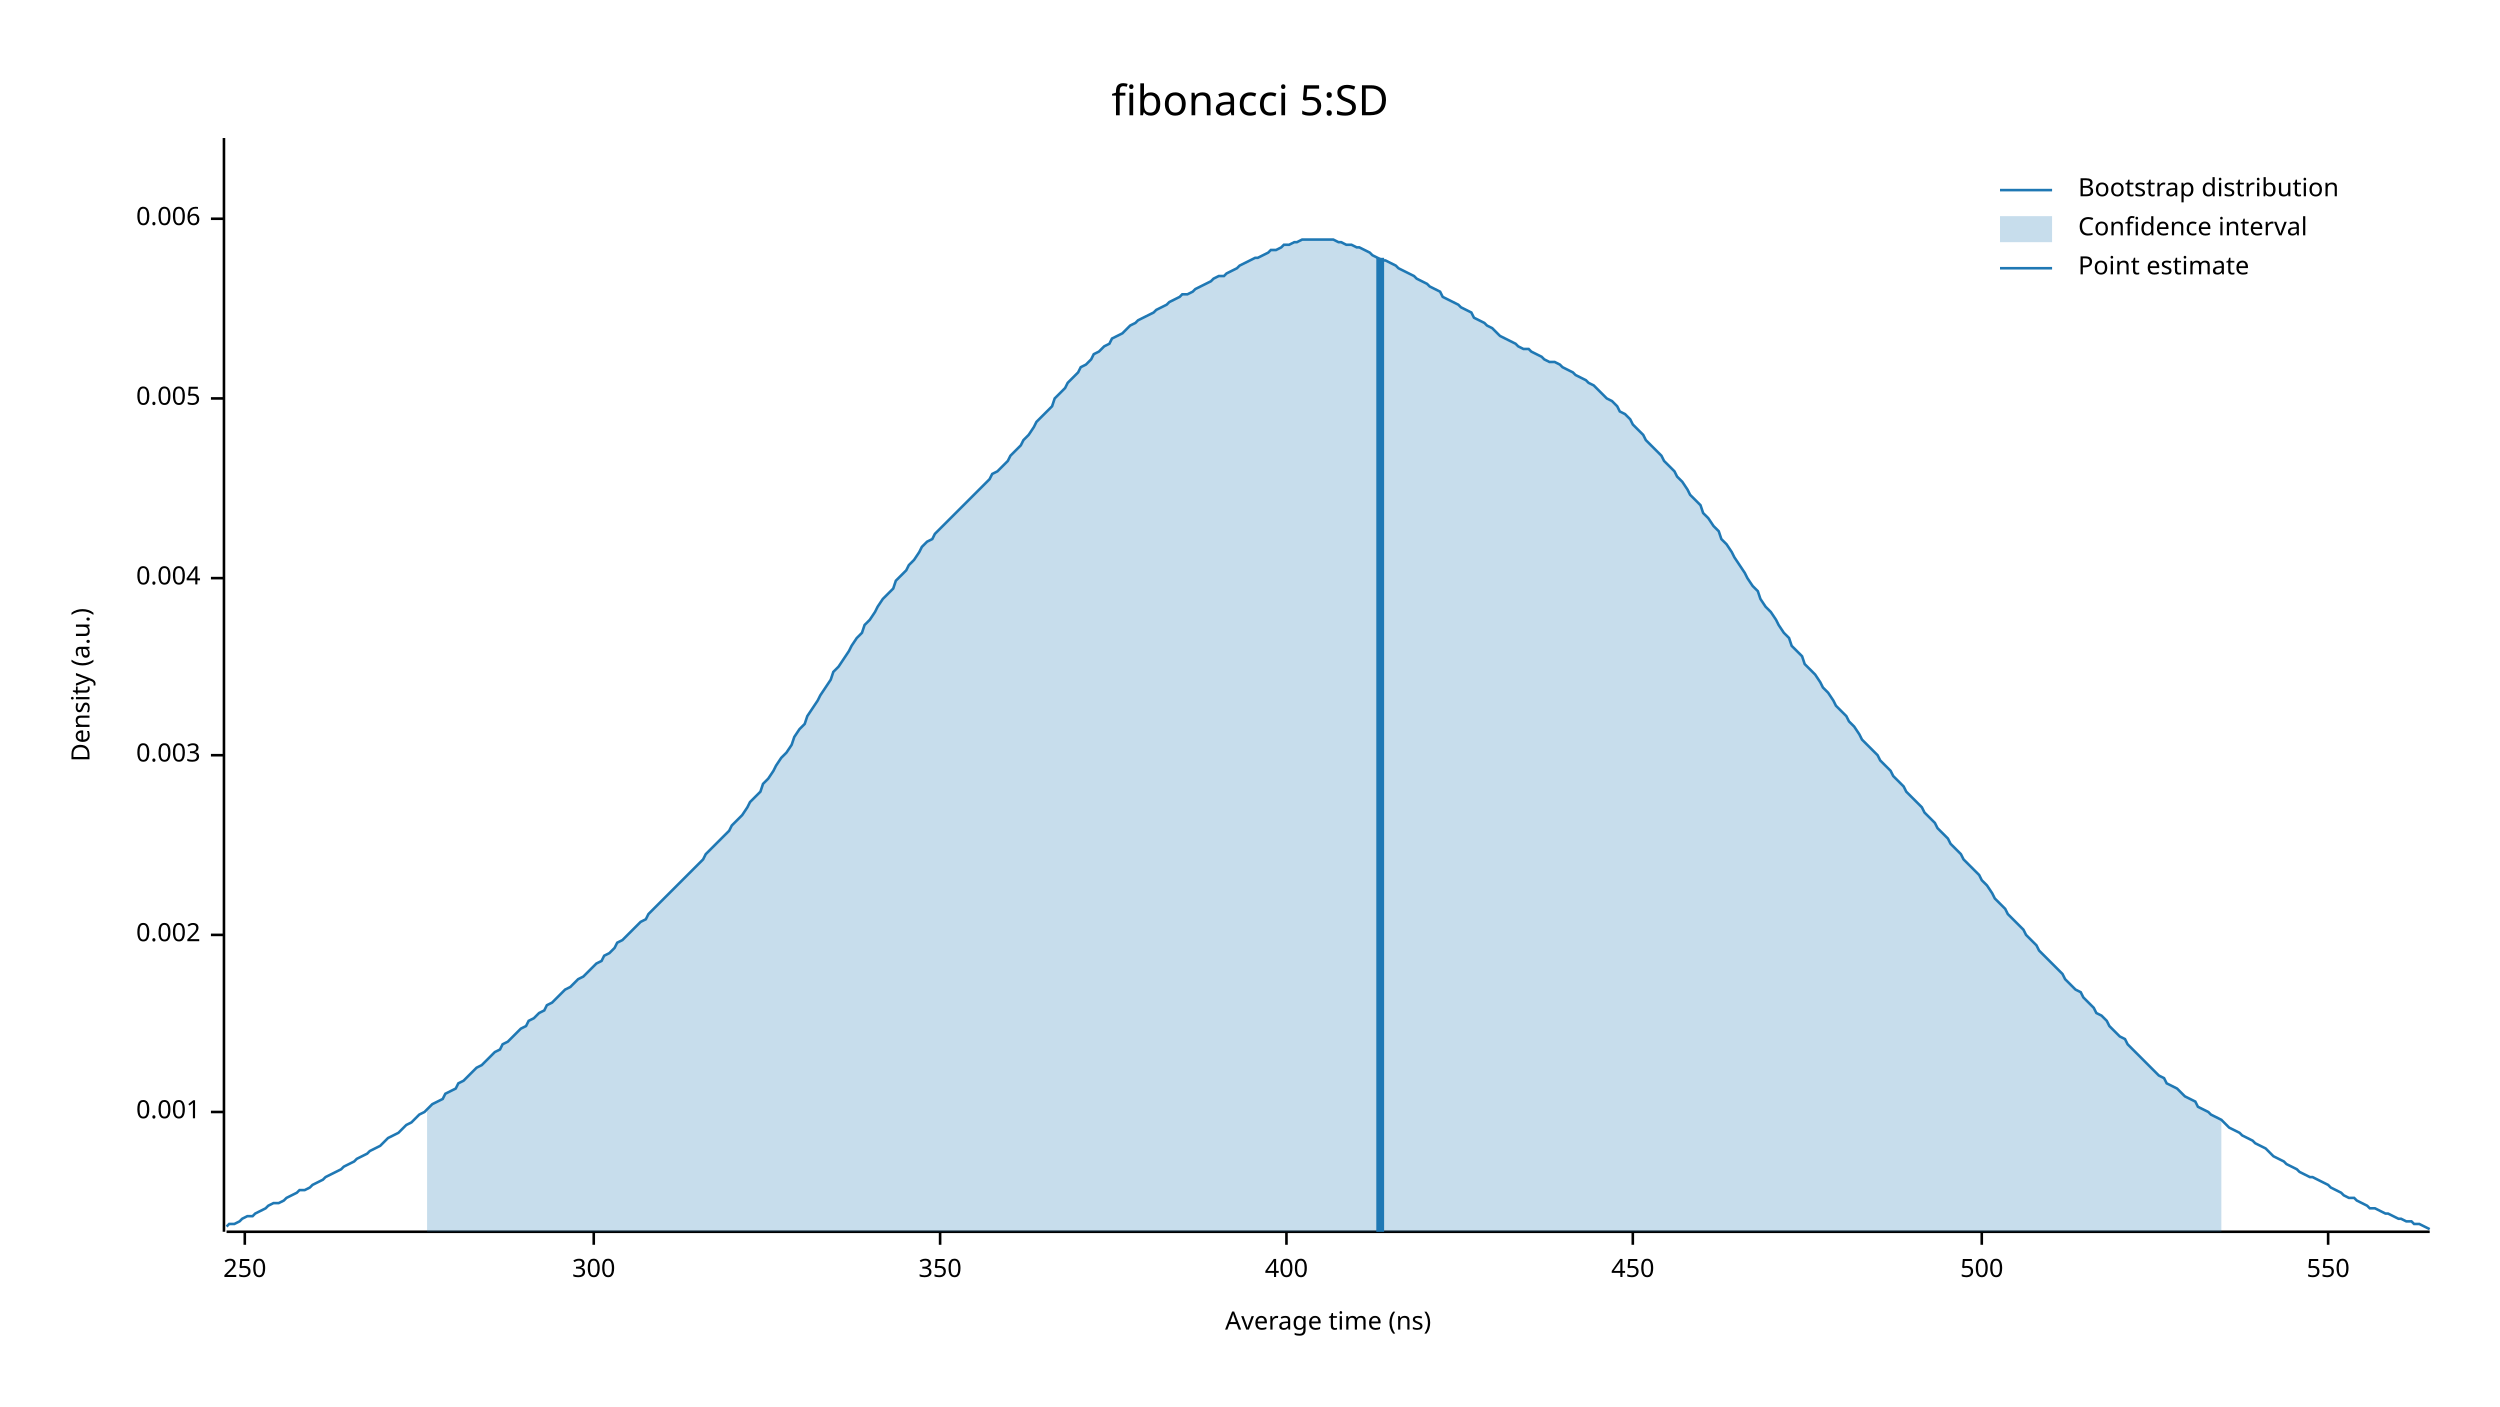
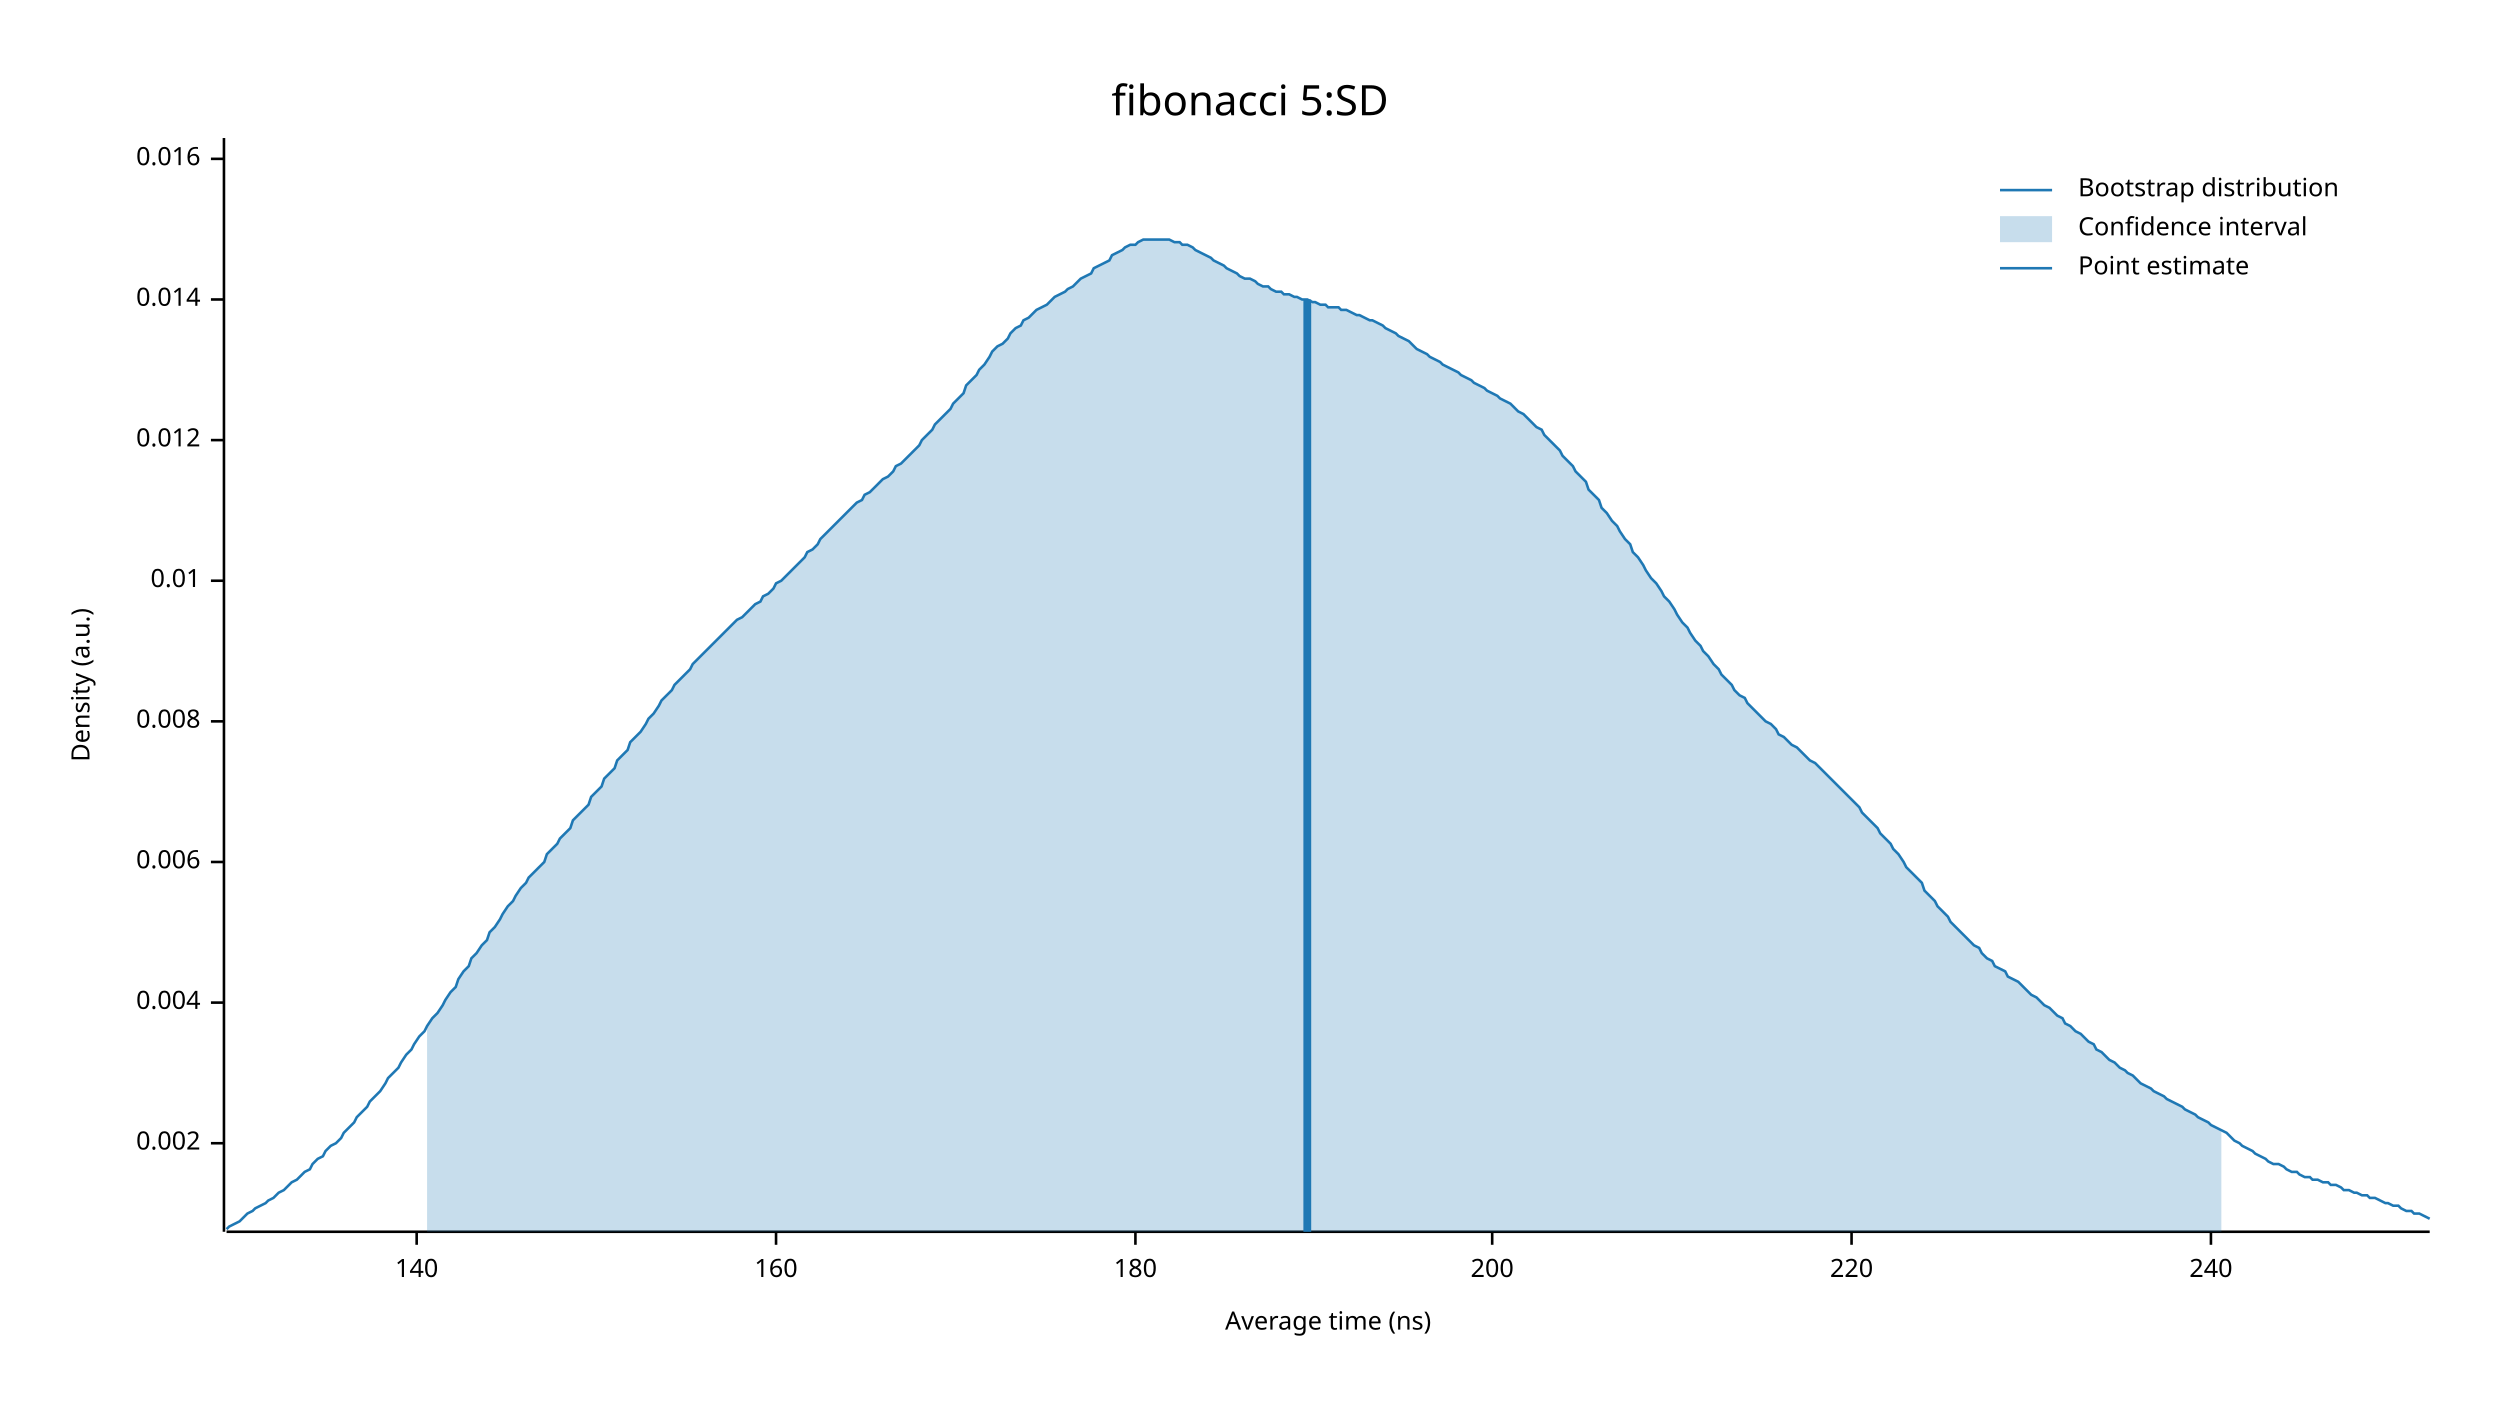
<svg xmlns="http://www.w3.org/2000/svg" width="960" height="540">
  <text x="480" y="32" dy="0.76em" text-anchor="middle" font-family="sans-serif" font-size="16.129" opacity="1" fill="#000000">
fibonacci 5:SD
</text>
  <text x="27" y="263" dy="0.76em" text-anchor="middle" font-family="sans-serif" font-size="9.677" opacity="1" fill="#000000" transform="rotate(270, 27, 263)">
Density (a.u.)
</text>
  <text x="510" y="513" dy="-0.5ex" text-anchor="middle" font-family="sans-serif" font-size="9.677" opacity="1" fill="#000000">
Average time (ns)
</text>
  <polyline fill="none" opacity="1" stroke="#000000" stroke-width="1" points="86,53 86,473 " />
-   <text x="77" y="427" dy="0.5ex" text-anchor="end" font-family="sans-serif" font-size="9.677" opacity="1" fill="#000000">
- 0.001
- </text>
-   <polyline fill="none" opacity="1" stroke="#000000" stroke-width="1" points="81,427 86,427 " />
-   <text x="77" y="359" dy="0.5ex" text-anchor="end" font-family="sans-serif" font-size="9.677" opacity="1" fill="#000000">
+   <text x="77" y="439" dy="0.5ex" text-anchor="end" font-family="sans-serif" font-size="9.677" opacity="1" fill="#000000">
0.002
</text>
-   <polyline fill="none" opacity="1" stroke="#000000" stroke-width="1" points="81,359 86,359 " />
-   <text x="77" y="290" dy="0.5ex" text-anchor="end" font-family="sans-serif" font-size="9.677" opacity="1" fill="#000000">
- 0.003
- </text>
-   <polyline fill="none" opacity="1" stroke="#000000" stroke-width="1" points="81,290 86,290 " />
-   <text x="77" y="222" dy="0.5ex" text-anchor="end" font-family="sans-serif" font-size="9.677" opacity="1" fill="#000000">
+   <polyline fill="none" opacity="1" stroke="#000000" stroke-width="1" points="81,439 86,439 " />
+   <text x="77" y="385" dy="0.5ex" text-anchor="end" font-family="sans-serif" font-size="9.677" opacity="1" fill="#000000">
0.004
</text>
-   <polyline fill="none" opacity="1" stroke="#000000" stroke-width="1" points="81,222 86,222 " />
-   <text x="77" y="153" dy="0.5ex" text-anchor="end" font-family="sans-serif" font-size="9.677" opacity="1" fill="#000000">
- 0.005
- </text>
-   <polyline fill="none" opacity="1" stroke="#000000" stroke-width="1" points="81,153 86,153 " />
-   <text x="77" y="84" dy="0.5ex" text-anchor="end" font-family="sans-serif" font-size="9.677" opacity="1" fill="#000000">
+   <polyline fill="none" opacity="1" stroke="#000000" stroke-width="1" points="81,385 86,385 " />
+   <text x="77" y="331" dy="0.5ex" text-anchor="end" font-family="sans-serif" font-size="9.677" opacity="1" fill="#000000">
0.006
</text>
-   <polyline fill="none" opacity="1" stroke="#000000" stroke-width="1" points="81,84 86,84 " />
+   <polyline fill="none" opacity="1" stroke="#000000" stroke-width="1" points="81,331 86,331 " />
+   <text x="77" y="277" dy="0.5ex" text-anchor="end" font-family="sans-serif" font-size="9.677" opacity="1" fill="#000000">
+ 0.008
+ </text>
+   <polyline fill="none" opacity="1" stroke="#000000" stroke-width="1" points="81,277 86,277 " />
+   <text x="77" y="223" dy="0.5ex" text-anchor="end" font-family="sans-serif" font-size="9.677" opacity="1" fill="#000000">
+ 0.01
+ </text>
+   <polyline fill="none" opacity="1" stroke="#000000" stroke-width="1" points="81,223 86,223 " />
+   <text x="77" y="169" dy="0.5ex" text-anchor="end" font-family="sans-serif" font-size="9.677" opacity="1" fill="#000000">
+ 0.012
+ </text>
+   <polyline fill="none" opacity="1" stroke="#000000" stroke-width="1" points="81,169 86,169 " />
+   <text x="77" y="115" dy="0.5ex" text-anchor="end" font-family="sans-serif" font-size="9.677" opacity="1" fill="#000000">
+ 0.014
+ </text>
+   <polyline fill="none" opacity="1" stroke="#000000" stroke-width="1" points="81,115 86,115 " />
+   <text x="77" y="61" dy="0.5ex" text-anchor="end" font-family="sans-serif" font-size="9.677" opacity="1" fill="#000000">
+ 0.016
+ </text>
+   <polyline fill="none" opacity="1" stroke="#000000" stroke-width="1" points="81,61 86,61 " />
  <polyline fill="none" opacity="1" stroke="#000000" stroke-width="1" points="87,473 933,473 " />
-   <text x="94" y="483" dy="0.76em" text-anchor="middle" font-family="sans-serif" font-size="9.677" opacity="1" fill="#000000">
- 250
+   <text x="160" y="483" dy="0.76em" text-anchor="middle" font-family="sans-serif" font-size="9.677" opacity="1" fill="#000000">
+ 140
</text>
-   <polyline fill="none" opacity="1" stroke="#000000" stroke-width="1" points="94,473 94,478 " />
-   <text x="228" y="483" dy="0.76em" text-anchor="middle" font-family="sans-serif" font-size="9.677" opacity="1" fill="#000000">
- 300
+   <polyline fill="none" opacity="1" stroke="#000000" stroke-width="1" points="160,473 160,478 " />
+   <text x="298" y="483" dy="0.76em" text-anchor="middle" font-family="sans-serif" font-size="9.677" opacity="1" fill="#000000">
+ 160
</text>
-   <polyline fill="none" opacity="1" stroke="#000000" stroke-width="1" points="228,473 228,478 " />
-   <text x="361" y="483" dy="0.76em" text-anchor="middle" font-family="sans-serif" font-size="9.677" opacity="1" fill="#000000">
- 350
+   <polyline fill="none" opacity="1" stroke="#000000" stroke-width="1" points="298,473 298,478 " />
+   <text x="436" y="483" dy="0.76em" text-anchor="middle" font-family="sans-serif" font-size="9.677" opacity="1" fill="#000000">
+ 180
</text>
-   <polyline fill="none" opacity="1" stroke="#000000" stroke-width="1" points="361,473 361,478 " />
-   <text x="494" y="483" dy="0.76em" text-anchor="middle" font-family="sans-serif" font-size="9.677" opacity="1" fill="#000000">
- 400
+   <polyline fill="none" opacity="1" stroke="#000000" stroke-width="1" points="436,473 436,478 " />
+   <text x="573" y="483" dy="0.76em" text-anchor="middle" font-family="sans-serif" font-size="9.677" opacity="1" fill="#000000">
+ 200
</text>
-   <polyline fill="none" opacity="1" stroke="#000000" stroke-width="1" points="494,473 494,478 " />
-   <text x="627" y="483" dy="0.76em" text-anchor="middle" font-family="sans-serif" font-size="9.677" opacity="1" fill="#000000">
- 450
+   <polyline fill="none" opacity="1" stroke="#000000" stroke-width="1" points="573,473 573,478 " />
+   <text x="711" y="483" dy="0.76em" text-anchor="middle" font-family="sans-serif" font-size="9.677" opacity="1" fill="#000000">
+ 220
</text>
-   <polyline fill="none" opacity="1" stroke="#000000" stroke-width="1" points="627,473 627,478 " />
-   <text x="761" y="483" dy="0.76em" text-anchor="middle" font-family="sans-serif" font-size="9.677" opacity="1" fill="#000000">
- 500
+   <polyline fill="none" opacity="1" stroke="#000000" stroke-width="1" points="711,473 711,478 " />
+   <text x="849" y="483" dy="0.76em" text-anchor="middle" font-family="sans-serif" font-size="9.677" opacity="1" fill="#000000">
+ 240
</text>
-   <polyline fill="none" opacity="1" stroke="#000000" stroke-width="1" points="761,473 761,478 " />
-   <text x="894" y="483" dy="0.76em" text-anchor="middle" font-family="sans-serif" font-size="9.677" opacity="1" fill="#000000">
- 550
- </text>
-   <polyline fill="none" opacity="1" stroke="#000000" stroke-width="1" points="894,473 894,478 " />
-   <polyline fill="none" opacity="1" stroke="#1F78B4" stroke-width="1" points="87,471 88,470 90,470 92,469 93,468 95,467 97,467 98,466 100,465 102,464 103,463 105,462 107,462 109,461 110,460 112,459 114,458 115,457 117,457 119,456 120,455 122,454 124,453 125,452 127,451 129,450 131,449 132,448 134,447 136,446 137,445 139,444 141,443 142,442 144,441 146,440 148,438 149,437 151,436 153,435 154,434 156,432 158,431 159,430 161,428 163,427 164,426 166,424 168,423 170,422 171,420 173,419 175,418 176,416 178,415 180,413 181,412 183,410 185,409 187,407 188,406 190,404 192,403 193,401 195,400 197,398 198,397 200,395 202,394 203,392 205,391 207,389 209,388 210,386 212,385 214,383 215,382 217,380 219,379 220,378 222,376 224,375 226,373 227,372 229,370 231,369 232,367 234,366 236,364 237,362 239,361 241,359 242,358 244,356 246,354 248,353 249,351 251,349 253,347 254,346 256,344 258,342 259,341 261,339 263,337 265,335 266,334 268,332 270,330 271,328 273,326 275,324 276,323 278,321 280,319 281,317 283,315 285,313 287,310 288,308 290,306 292,304 293,301 295,299 297,296 298,294 300,291 302,289 304,286 305,283 307,280 309,278 310,275 312,272 314,269 315,267 317,264 319,261 320,258 322,256 324,253 326,250 327,248 329,245 331,243 332,240 334,238 336,235 337,233 339,230 341,228 343,226 344,223 346,221 348,219 349,217 351,215 353,212 354,210 356,208 358,207 359,205 361,203 363,201 365,199 366,198 368,196 370,194 371,193 373,191 375,189 376,188 378,186 380,184 381,182 383,181 385,179 387,177 388,175 390,173 392,171 393,169 395,167 397,164 398,162 400,160 402,158 404,156 405,153 407,151 409,149 410,147 412,145 414,143 415,141 417,140 419,138 420,136 422,135 424,133 426,132 427,130 429,129 431,128 432,127 434,125 436,124 437,123 439,122 441,121 443,120 444,119 446,118 448,117 449,116 451,115 453,114 454,113 456,113 458,112 459,111 461,110 463,109 465,108 466,107 468,106 470,106 471,105 473,104 475,103 476,102 478,101 480,100 482,99 483,99 485,98 487,97 488,96 490,96 492,95 493,94 495,94 497,93 498,93 500,92 502,92 504,92 505,92 507,92 509,92 510,92 512,92 514,93 515,93 517,94 519,94 521,95 522,95 524,96 526,97 527,98 529,99 531,100 532,100 534,101 536,102 537,103 539,104 541,105 543,106 544,107 546,108 548,109 549,110 551,111 553,112 554,114 556,115 558,116 560,117 561,118 563,119 565,120 566,122 568,123 570,124 571,125 573,126 575,128 576,129 578,130 580,131 582,132 583,133 585,134 587,134 588,135 590,136 592,137 593,138 595,139 597,139 599,140 600,141 602,142 604,143 605,144 607,145 609,146 610,147 612,148 614,150 615,151 617,153 619,154 621,156 622,158 624,159 626,161 627,163 629,165 631,167 632,169 634,171 636,173 638,175 639,177 641,179 643,181 644,183 646,185 648,188 649,190 651,192 653,194 654,197 656,199 658,202 660,204 661,207 663,209 665,212 666,214 668,217 670,220 671,222 673,225 675,227 676,230 678,233 680,235 682,238 683,240 685,243 687,245 688,248 690,250 692,252 693,255 695,257 697,259 699,262 700,264 702,266 704,269 705,271 707,273 709,275 710,277 712,279 714,282 715,284 717,286 719,288 721,290 722,292 724,294 726,296 727,298 729,300 731,302 732,304 734,306 736,308 738,310 739,312 741,314 743,316 744,318 746,320 748,322 749,324 751,326 753,328 754,330 756,332 758,334 760,336 761,338 763,340 765,343 766,345 768,347 770,349 771,351 773,353 775,355 777,357 778,359 780,361 782,363 783,365 785,367 787,369 788,370 790,372 792,374 793,376 795,378 797,380 799,381 800,383 802,385 804,387 805,389 807,390 809,392 810,394 812,396 814,398 816,399 817,401 819,403 821,405 822,406 824,408 826,410 827,411 829,413 831,414 832,416 834,417 836,418 838,420 839,421 841,422 843,423 844,425 846,426 848,427 849,428 851,429 853,430 855,432 856,433 858,434 860,435 861,436 863,437 865,438 866,439 868,440 870,441 871,442 873,444 875,445 877,446 878,447 880,448 882,449 883,450 885,451 887,452 888,452 890,453 892,454 894,455 895,456 897,457 899,458 900,459 902,460 904,460 905,461 907,462 909,463 910,464 912,464 914,465 916,466 917,466 919,467 921,468 922,468 924,469 926,469 927,470 929,470 931,471 933,472 " />
-   <polygon opacity="0.25" fill="#1F78B4" points="164,426 166,424 168,423 170,422 171,420 173,419 175,418 176,416 178,415 180,413 181,412 183,410 185,409 187,407 188,406 190,404 192,403 193,401 195,400 197,398 198,397 200,395 202,394 203,392 205,391 207,389 209,388 210,386 212,385 214,383 215,382 217,380 219,379 220,378 222,376 224,375 226,373 227,372 229,370 231,369 232,367 234,366 236,364 237,362 239,361 241,359 242,358 244,356 246,354 248,353 249,351 251,349 253,347 254,346 256,344 258,342 259,341 261,339 263,337 265,335 266,334 268,332 270,330 271,328 273,326 275,324 276,323 278,321 280,319 281,317 283,315 285,313 287,310 288,308 290,306 292,304 293,301 295,299 297,296 298,294 300,291 302,289 304,286 305,283 307,280 309,278 310,275 312,272 314,269 315,267 317,264 319,261 320,258 322,256 324,253 326,250 327,248 329,245 331,243 332,240 334,238 336,235 337,233 339,230 341,228 343,226 344,223 346,221 348,219 349,217 351,215 353,212 354,210 356,208 358,207 359,205 361,203 363,201 365,199 366,198 368,196 370,194 371,193 373,191 375,189 376,188 378,186 380,184 381,182 383,181 385,179 387,177 388,175 390,173 392,171 393,169 395,167 397,164 398,162 400,160 402,158 404,156 405,153 407,151 409,149 410,147 412,145 414,143 415,141 417,140 419,138 420,136 422,135 424,133 426,132 427,130 429,129 431,128 432,127 434,125 436,124 437,123 439,122 441,121 443,120 444,119 446,118 448,117 449,116 451,115 453,114 454,113 456,113 458,112 459,111 461,110 463,109 465,108 466,107 468,106 470,106 471,105 473,104 475,103 476,102 478,101 480,100 482,99 483,99 485,98 487,97 488,96 490,96 492,95 493,94 495,94 497,93 498,93 500,92 502,92 504,92 505,92 507,92 509,92 510,92 512,92 514,93 515,93 517,94 519,94 521,95 522,95 524,96 526,97 527,98 529,99 531,100 532,100 534,101 536,102 537,103 539,104 541,105 543,106 544,107 546,108 548,109 549,110 551,111 553,112 554,114 556,115 558,116 560,117 561,118 563,119 565,120 566,122 568,123 570,124 571,125 573,126 575,128 576,129 578,130 580,131 582,132 583,133 585,134 587,134 588,135 590,136 592,137 593,138 595,139 597,139 599,140 600,141 602,142 604,143 605,144 607,145 609,146 610,147 612,148 614,150 615,151 617,153 619,154 621,156 622,158 624,159 626,161 627,163 629,165 631,167 632,169 634,171 636,173 638,175 639,177 641,179 643,181 644,183 646,185 648,188 649,190 651,192 653,194 654,197 656,199 658,202 660,204 661,207 663,209 665,212 666,214 668,217 670,220 671,222 673,225 675,227 676,230 678,233 680,235 682,238 683,240 685,243 687,245 688,248 690,250 692,252 693,255 695,257 697,259 699,262 700,264 702,266 704,269 705,271 707,273 709,275 710,277 712,279 714,282 715,284 717,286 719,288 721,290 722,292 724,294 726,296 727,298 729,300 731,302 732,304 734,306 736,308 738,310 739,312 741,314 743,316 744,318 746,320 748,322 749,324 751,326 753,328 754,330 756,332 758,334 760,336 761,338 763,340 765,343 766,345 768,347 770,349 771,351 773,353 775,355 777,357 778,359 780,361 782,363 783,365 785,367 787,369 788,370 790,372 792,374 793,376 795,378 797,380 799,381 800,383 802,385 804,387 805,389 807,390 809,392 810,394 812,396 814,398 816,399 817,401 819,403 821,405 822,406 824,408 826,410 827,411 829,413 831,414 832,416 834,417 836,418 838,420 839,421 841,422 843,423 844,425 846,426 848,427 849,428 851,429 853,430 853,473 164,473 " />
-   <polyline fill="none" opacity="1" stroke="#1F78B4" stroke-width="3" points="530,473 530,99 " />
+   <polyline fill="none" opacity="1" stroke="#000000" stroke-width="1" points="849,473 849,478 " />
+   <polyline fill="none" opacity="1" stroke="#1F78B4" stroke-width="1" points="87,472 88,471 90,470 92,469 93,468 95,466 97,465 98,464 100,463 102,462 103,461 105,460 107,458 109,457 110,456 112,454 114,453 115,452 117,450 119,449 120,447 122,445 124,444 125,442 127,440 129,439 131,437 132,435 134,433 136,431 137,429 139,427 141,425 142,423 144,421 146,419 148,416 149,414 151,412 153,410 154,408 156,405 158,403 159,401 161,398 163,396 164,394 166,391 168,389 170,386 171,384 173,381 175,379 176,376 178,373 180,371 181,368 183,366 185,363 187,361 188,358 190,356 192,353 193,351 195,348 197,346 198,344 200,341 202,339 203,337 205,335 207,333 209,331 210,328 212,326 214,324 215,322 217,320 219,318 220,315 222,313 224,311 226,309 227,306 229,304 231,302 232,299 234,297 236,295 237,292 239,290 241,288 242,285 244,283 246,281 248,278 249,276 251,274 253,271 254,269 256,267 258,265 259,263 261,261 263,259 265,257 266,255 268,253 270,251 271,250 273,248 275,246 276,245 278,243 280,241 281,240 283,238 285,237 287,235 288,234 290,232 292,231 293,229 295,228 297,226 298,224 300,223 302,221 304,219 305,218 307,216 309,214 310,212 312,211 314,209 315,207 317,205 319,203 320,202 322,200 324,198 326,196 327,195 329,193 331,192 332,190 334,189 336,187 337,186 339,184 341,183 343,181 344,179 346,178 348,176 349,175 351,173 353,171 354,169 356,167 358,165 359,163 361,161 363,159 365,157 366,155 368,153 370,151 371,148 373,146 375,144 376,142 378,140 380,137 381,135 383,133 385,132 387,130 388,128 390,126 392,125 393,123 395,122 397,120 398,119 400,118 402,117 404,115 405,114 407,113 409,112 410,111 412,110 414,108 415,107 417,106 419,105 420,103 422,102 424,101 426,100 427,98 429,97 431,96 432,95 434,94 436,94 437,93 439,92 441,92 443,92 444,92 446,92 448,92 449,92 451,93 453,93 454,94 456,94 458,95 459,96 461,97 463,98 465,99 466,100 468,101 470,102 471,103 473,104 475,105 476,106 478,107 480,107 482,108 483,109 485,110 487,110 488,111 490,112 492,112 493,113 495,113 497,114 498,114 500,115 502,115 504,116 505,116 507,117 509,117 510,118 512,118 514,118 515,119 517,119 519,120 521,121 522,121 524,122 526,123 527,123 529,124 531,125 532,126 534,127 536,128 537,129 539,130 541,131 543,133 544,134 546,135 548,136 549,137 551,138 553,139 554,140 556,141 558,142 560,143 561,144 563,145 565,146 566,147 568,148 570,149 571,150 573,151 575,152 576,153 578,154 580,155 582,157 583,158 585,159 587,161 588,162 590,164 592,165 593,167 595,169 597,171 599,173 600,175 602,177 604,179 605,181 607,183 609,185 610,188 612,190 614,192 615,195 617,197 619,200 621,202 622,204 624,207 626,209 627,212 629,214 631,217 632,219 634,222 636,224 638,227 639,229 641,231 643,234 644,236 646,239 648,241 649,243 651,246 653,248 654,250 656,252 658,255 660,257 661,259 663,261 665,263 666,265 668,267 670,268 671,270 673,272 675,274 676,275 678,277 680,278 682,280 683,282 685,283 687,285 688,286 690,287 692,289 693,290 695,292 697,293 699,295 700,296 702,298 704,300 705,301 707,303 709,305 710,306 712,308 714,310 715,312 717,314 719,316 721,318 722,320 724,322 726,324 727,326 729,328 731,331 732,333 734,335 736,337 738,339 739,342 741,344 743,346 744,348 746,350 748,352 749,354 751,356 753,358 754,359 756,361 758,363 760,364 761,366 763,368 765,369 766,371 768,372 770,373 771,375 773,376 775,377 777,379 778,380 780,382 782,383 783,384 785,386 787,387 788,388 790,390 792,391 793,393 795,394 797,396 799,397 800,398 802,400 804,401 805,403 807,404 809,406 810,407 812,408 814,410 816,411 817,412 819,413 821,415 822,416 824,417 826,418 827,419 829,420 831,421 832,422 834,423 836,424 838,425 839,426 841,427 843,428 844,429 846,430 848,431 849,432 851,433 853,434 855,435 856,436 858,438 860,439 861,440 863,441 865,442 866,443 868,444 870,445 871,446 873,447 875,447 877,448 878,449 880,450 882,450 883,451 885,452 887,452 888,453 890,453 892,454 894,454 895,455 897,455 899,456 900,457 902,457 904,458 905,458 907,459 909,459 910,460 912,460 914,461 916,462 917,462 919,463 921,463 922,464 924,465 926,465 927,466 929,466 931,467 933,468 " />
+   <polygon opacity="0.25" fill="#1F78B4" points="164,394 166,391 168,389 170,386 171,384 173,381 175,379 176,376 178,373 180,371 181,368 183,366 185,363 187,361 188,358 190,356 192,353 193,351 195,348 197,346 198,344 200,341 202,339 203,337 205,335 207,333 209,331 210,328 212,326 214,324 215,322 217,320 219,318 220,315 222,313 224,311 226,309 227,306 229,304 231,302 232,299 234,297 236,295 237,292 239,290 241,288 242,285 244,283 246,281 248,278 249,276 251,274 253,271 254,269 256,267 258,265 259,263 261,261 263,259 265,257 266,255 268,253 270,251 271,250 273,248 275,246 276,245 278,243 280,241 281,240 283,238 285,237 287,235 288,234 290,232 292,231 293,229 295,228 297,226 298,224 300,223 302,221 304,219 305,218 307,216 309,214 310,212 312,211 314,209 315,207 317,205 319,203 320,202 322,200 324,198 326,196 327,195 329,193 331,192 332,190 334,189 336,187 337,186 339,184 341,183 343,181 344,179 346,178 348,176 349,175 351,173 353,171 354,169 356,167 358,165 359,163 361,161 363,159 365,157 366,155 368,153 370,151 371,148 373,146 375,144 376,142 378,140 380,137 381,135 383,133 385,132 387,130 388,128 390,126 392,125 393,123 395,122 397,120 398,119 400,118 402,117 404,115 405,114 407,113 409,112 410,111 412,110 414,108 415,107 417,106 419,105 420,103 422,102 424,101 426,100 427,98 429,97 431,96 432,95 434,94 436,94 437,93 439,92 441,92 443,92 444,92 446,92 448,92 449,92 451,93 453,93 454,94 456,94 458,95 459,96 461,97 463,98 465,99 466,100 468,101 470,102 471,103 473,104 475,105 476,106 478,107 480,107 482,108 483,109 485,110 487,110 488,111 490,112 492,112 493,113 495,113 497,114 498,114 500,115 502,115 504,116 505,116 507,117 509,117 510,118 512,118 514,118 515,119 517,119 519,120 521,121 522,121 524,122 526,123 527,123 529,124 531,125 532,126 534,127 536,128 537,129 539,130 541,131 543,133 544,134 546,135 548,136 549,137 551,138 553,139 554,140 556,141 558,142 560,143 561,144 563,145 565,146 566,147 568,148 570,149 571,150 573,151 575,152 576,153 578,154 580,155 582,157 583,158 585,159 587,161 588,162 590,164 592,165 593,167 595,169 597,171 599,173 600,175 602,177 604,179 605,181 607,183 609,185 610,188 612,190 614,192 615,195 617,197 619,200 621,202 622,204 624,207 626,209 627,212 629,214 631,217 632,219 634,222 636,224 638,227 639,229 641,231 643,234 644,236 646,239 648,241 649,243 651,246 653,248 654,250 656,252 658,255 660,257 661,259 663,261 665,263 666,265 668,267 670,268 671,270 673,272 675,274 676,275 678,277 680,278 682,280 683,282 685,283 687,285 688,286 690,287 692,289 693,290 695,292 697,293 699,295 700,296 702,298 704,300 705,301 707,303 709,305 710,306 712,308 714,310 715,312 717,314 719,316 721,318 722,320 724,322 726,324 727,326 729,328 731,331 732,333 734,335 736,337 738,339 739,342 741,344 743,346 744,348 746,350 748,352 749,354 751,356 753,358 754,359 756,361 758,363 760,364 761,366 763,368 765,369 766,371 768,372 770,373 771,375 773,376 775,377 777,379 778,380 780,382 782,383 783,384 785,386 787,387 788,388 790,390 792,391 793,393 795,394 797,396 799,397 800,398 802,400 804,401 805,403 807,404 809,406 810,407 812,408 814,410 816,411 817,412 819,413 821,415 822,416 824,417 826,418 827,419 829,420 831,421 832,422 834,423 836,424 838,425 839,426 841,427 843,428 844,429 846,430 848,431 849,432 851,433 853,434 853,473 164,473 " />
+   <polyline fill="none" opacity="1" stroke="#1F78B4" stroke-width="3" points="502,473 502,115 " />
  <text x="798" y="68" dy="0.76em" text-anchor="start" font-family="sans-serif" font-size="9.677" opacity="1" fill="#000000">
Bootstrap distribution
</text>
  <text x="798" y="83" dy="0.76em" text-anchor="start" font-family="sans-serif" font-size="9.677" opacity="1" fill="#000000">
Confidence interval
</text>
  <text x="798" y="98" dy="0.76em" text-anchor="start" font-family="sans-serif" font-size="9.677" opacity="1" fill="#000000">
Point estimate
</text>
  <polyline fill="none" opacity="1" stroke="#1F78B4" stroke-width="1" points="768,73 788,73 " />
  <rect x="768" y="83" width="20" height="10" opacity="0.25" fill="#1F78B4" stroke="none" />
  <polyline fill="none" opacity="1" stroke="#1F78B4" stroke-width="1" points="768,103 788,103 " />
</svg>
